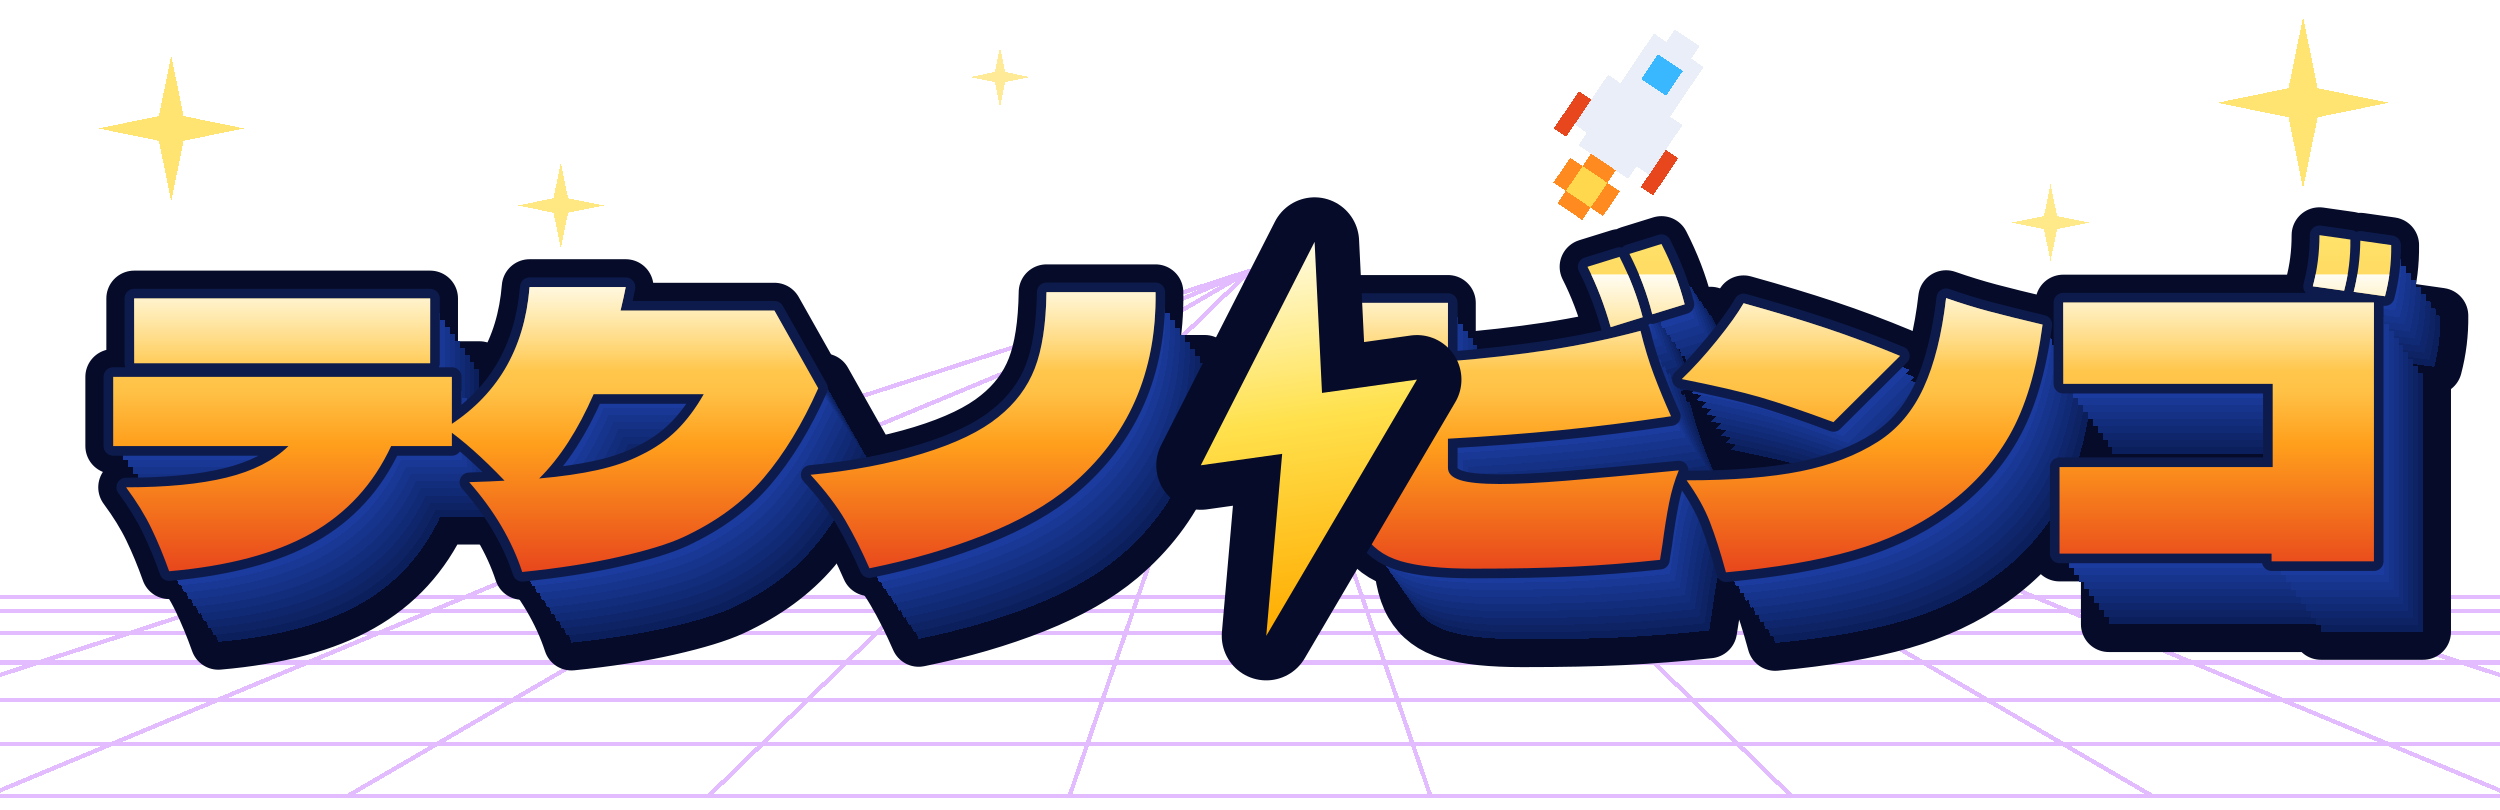
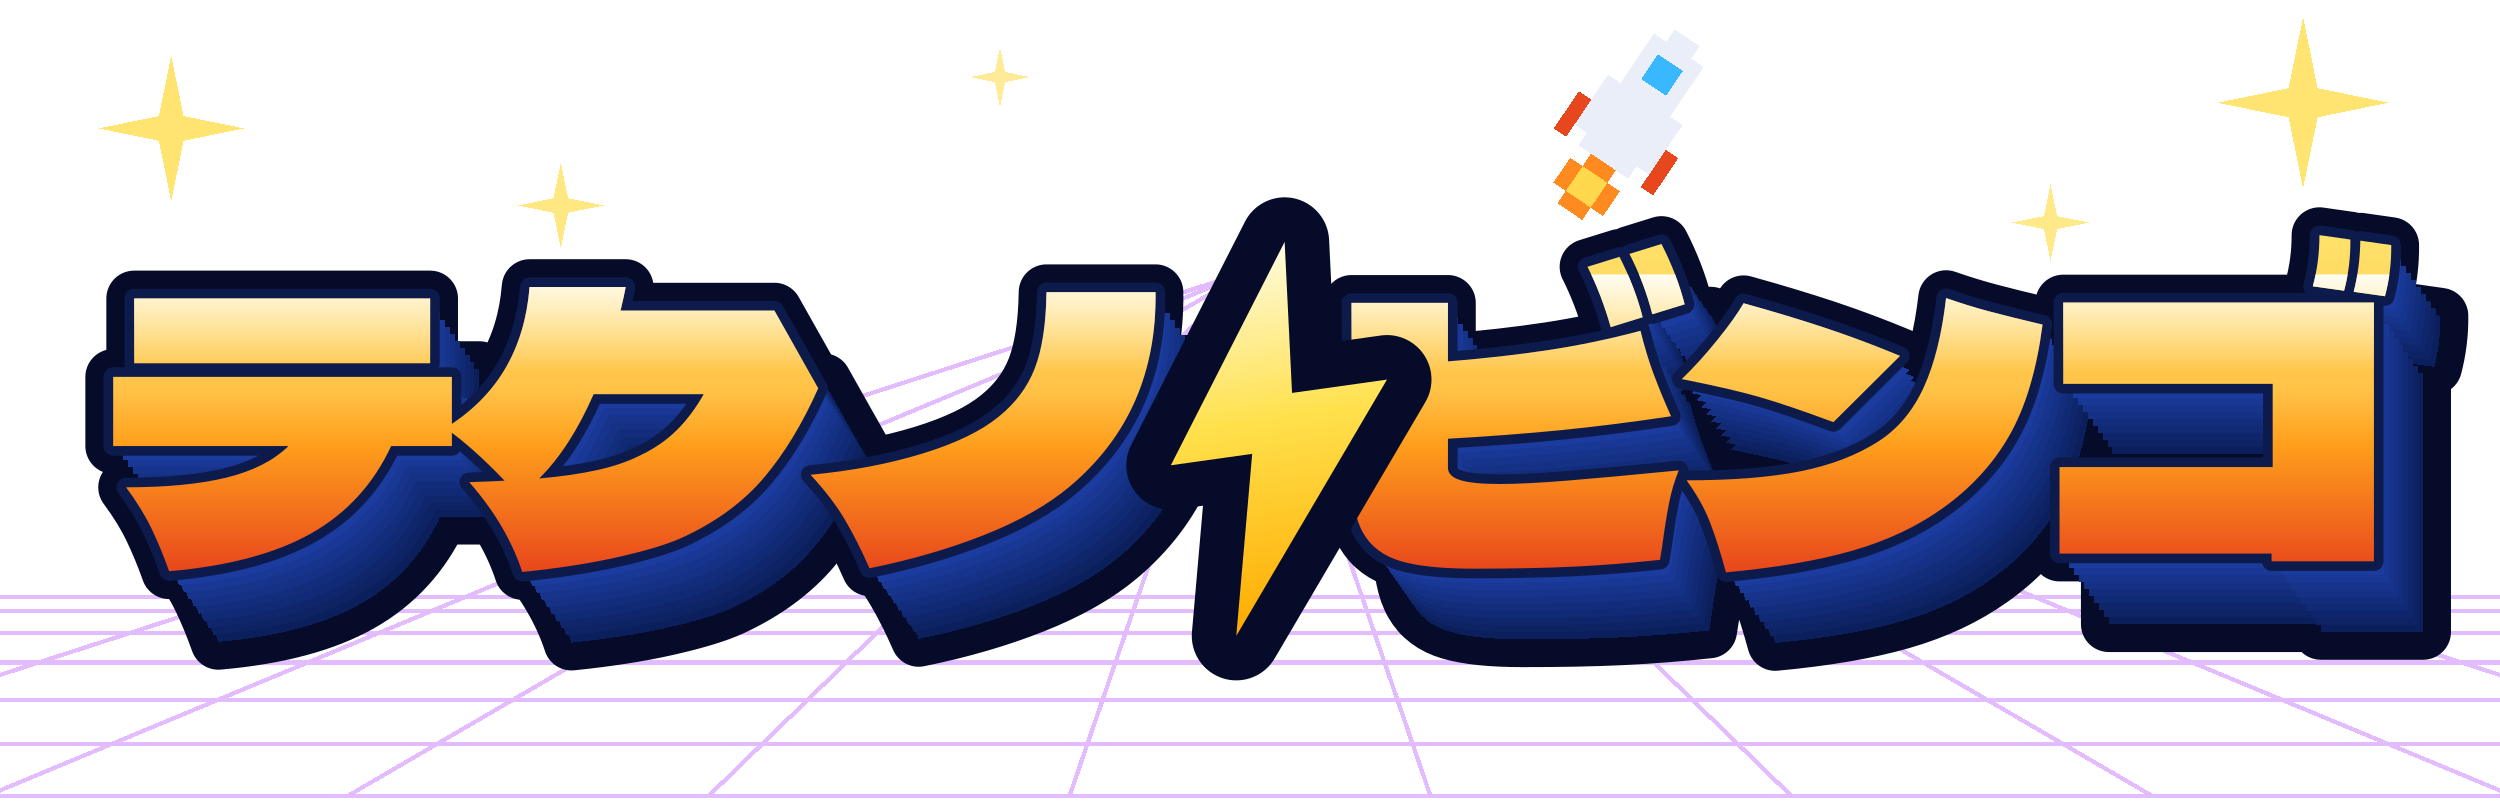
<svg xmlns="http://www.w3.org/2000/svg" viewBox="0 0 1168 378" width="1168" height="378" role="img" aria-label="テクノ⚡ビンゴ">
  <defs>
    <linearGradient id="tb-face" x1="0" y1="0" x2="0" y2="1">
      <stop offset="0%" stop-color="#ffe36b" />
      <stop offset="46%" stop-color="#ffc247" />
      <stop offset="62%" stop-color="#ff9f1c" />
      <stop offset="100%" stop-color="#e8461c" />
    </linearGradient>
    <linearGradient id="tb-bolt" x1="0" y1="0" x2="0" y2="1">
      <stop offset="0%" stop-color="#fffbe0" />
      <stop offset="45%" stop-color="#ffe14d" />
      <stop offset="100%" stop-color="#ffab00" />
    </linearGradient>
    <linearGradient id="tb-shine" x1="0" y1="0" x2="0" y2="1">
      <stop offset="0%" stop-color="#ffffff" stop-opacity=".92" />
      <stop offset="100%" stop-color="#ffffff" stop-opacity="0" />
    </linearGradient>
    <path id="tb-g" d="M16.684 -126.764H154.972V-96.492H16.684ZM165.12 -90.128V-57.792H136.74Q124.356 -31.132 99.416 -17.028Q74.476 -2.924 33.024 0.688Q29.24 -9.976 24.768 -19.264Q20.296 -28.552 12.9 -38.528Q41.28 -38.528 59.856 -43.086Q78.432 -47.644 88.752 -57.792H6.88V-90.128Z M315.812 -121.088 336.28 -84.796Q325.1 -59.684 310.738 -42.828Q296.376 -25.972 272.984 -15.136Q262.836 -10.492 243.142 -6.02Q223.448 -1.548 197.992 1.032Q190.768 -20.984 173.224 -40.936Q184.232 -41.28 189.736 -41.624Q174.256 -57.792 162.044 -66.22Q197.82 -88.064 201.432 -132.096H246.324Q245.636 -128.312 243.916 -121.088ZM282.788 -82.044H231.36Q220.352 -56.932 205.904 -42.656Q221.556 -44.032 233.166 -46.612Q244.776 -49.192 253.548 -53.664Q263.18 -58.308 270.146 -65.188Q277.112 -72.068 282.788 -82.044Z M332.688 -44.376Q361.584 -47.128 384.89 -54.266Q408.196 -61.404 420.408 -71.38Q432.276 -80.84 437.436 -94.084Q442.596 -107.328 442.94 -129.688H493.852Q494.712 -73.444 453.948 -39.044Q438.64 -26.144 414.216 -16.426Q389.792 -6.708 360.208 -0.688Q354.876 -12.9 348.942 -23.048Q343.008 -33.196 332.688 -44.376Z M725.94 -119.368Q722.328 -133.816 715.276 -147.576L730.24 -152.22Q737.464 -138.116 741.076 -124.012ZM706.504 -113.348Q702.204 -128.656 695.668 -141.556L710.632 -146.2Q717.856 -132.096 721.468 -117.992ZM630.48 -47.644Q630.48 -43.688 636.242 -41.882Q642.004 -40.076 654.732 -40.076Q666.6 -40.076 685.864 -41.624Q705.128 -43.172 738.324 -46.44Q735.4 -39.388 733.766 -31.046Q732.132 -22.704 730.756 -12.212L729.552 -4.644Q708.74 -2.408 689.304 -1.462Q669.868 -0.516 642.348 -0.516Q620.332 -0.516 608.378 -4.042Q596.424 -7.568 590.92 -17.114Q585.416 -26.66 585.416 -45.236V-124.7H630.48V-97.352Q656.108 -99.416 677.608 -102.684Q699.108 -105.952 720.436 -111.628Q723.188 -100.448 726.714 -91.074Q730.24 -81.7 734.712 -71.724Q707.192 -67.596 682.768 -65.188Q658.344 -62.78 630.48 -61.232Z M741.956 -41.796Q774.12 -41.796 795.19 -46.01Q816.26 -50.224 831.396 -59.856Q845.156 -68.628 852.724 -85.14Q860.292 -101.652 863.216 -126.936Q873.536 -123.324 883.598 -120.658Q893.66 -117.992 908.28 -114.552Q904.152 -82.56 892.714 -62.608Q881.276 -42.656 861.324 -28.552Q843.436 -15.824 819.528 -8.944Q795.62 -2.064 760.36 1.204Q756.576 -12.728 752.878 -22.274Q749.18 -31.82 741.956 -41.796ZM810.584 -68.972Q789.256 -76.884 776.184 -80.668Q763.112 -84.452 739.72 -89.096Q747.804 -96.836 756.232 -107.242Q764.66 -117.648 768.616 -124.528Q790.288 -118.508 807.316 -112.832Q824.344 -107.156 841.716 -99.932Z M1052.092 -154.284Q1052.264 -142.072 1049.168 -130.376L1034.548 -132.44Q1037.644 -143.792 1037.644 -156.348ZM1071.184 -151.704Q1071.356 -139.492 1068.26 -127.796L1053.64 -129.86Q1056.564 -141.212 1056.736 -153.768ZM1015.8 -86.86H917.932V-124.872H1063.1V-3.956H1015.284V-7.568H916.212V-47.988H1015.8Z" />
    <clipPath id="tb-clip">
      <use href="#tb-g" />
    </clipPath>
  </defs>
  <g stroke="#b040ff" stroke-width="2" opacity=".35" fill="none" shape-rendering="crispEdges">
    <line x1="-116.8" y1="278.848" x2="1284.8" y2="278.848" />
    <line x1="-116.8" y1="285.318" x2="1284.8" y2="285.318" />
    <line x1="-116.8" y1="295.576" x2="1284.8" y2="295.576" />
    <line x1="-116.8" y1="309.465" x2="1284.8" y2="309.465" />
    <line x1="-116.8" y1="326.882" x2="1284.8" y2="326.882" />
    <line x1="-116.8" y1="347.748" x2="1284.8" y2="347.748" />
    <line x1="-116.8" y1="372" x2="1284.8" y2="372" />
    <line x1="584" y1="126.48" x2="-175.2" y2="372" />
    <line x1="584" y1="126.48" x2="-6.489" y2="372" />
    <line x1="584" y1="126.48" x2="162.222" y2="372" />
    <line x1="584" y1="126.48" x2="330.933" y2="372" />
    <line x1="584" y1="126.48" x2="499.644" y2="372" />
    <line x1="584" y1="126.48" x2="668.356" y2="372" />
    <line x1="584" y1="126.48" x2="837.067" y2="372" />
    <line x1="584" y1="126.48" x2="1005.78" y2="372" />
    <line x1="584" y1="126.48" x2="1174.49" y2="372" />
    <line x1="584" y1="126.48" x2="1343.2" y2="372" />
  </g>
  <g shape-rendering="crispEdges">
    <path d="M 80 26 L 85.78 54.22 L 114 60 L 85.78 65.78 L 80 94 L 74.22 65.78 L 46 60 L 74.22 54.22 Z" fill="#ffe36b" opacity="0.95" />
    <path d="M 1076 8 L 1082.8 41.2 L 1116 48 L 1082.8 54.8 L 1076 88 L 1069.2 54.8 L 1036 48 L 1069.2 41.2 Z" fill="#ffe36b" opacity="0.95" />
    <path d="M 958 86 L 961.06 100.94 L 976 104 L 961.06 107.06 L 958 122 L 954.94 107.06 L 940 104 L 954.94 100.94 Z" fill="#ffe36b" opacity="0.8" />
    <path d="M 262 76 L 265.4 92.6 L 282 96 L 265.4 99.4 L 262 116 L 258.6 99.4 L 242 96 L 258.6 92.6 Z" fill="#ffe36b" opacity="0.85" />
    <path d="M 467.2 22 L 469.58 33.62 L 481.2 36 L 469.58 38.38 L 467.2 50 L 464.82 38.38 L 453.2 36 L 464.82 33.62 Z" fill="#ffe36b" opacity="0.7" />
  </g>
  <g transform="translate(765.04 2) rotate(34)" shape-rendering="crispEdges">
    <rect x="21" y="0" width="14" height="7" fill="#e9eef8" />
    <rect x="14" y="7" width="28" height="7" fill="#e9eef8" />
    <rect x="14" y="14" width="7" height="7" fill="#e9eef8" />
    <rect x="21" y="14" width="14" height="7" fill="#39b7ff" />
    <rect x="35" y="14" width="7" height="7" fill="#e9eef8" />
    <rect x="14" y="21" width="7" height="7" fill="#e9eef8" />
    <rect x="21" y="21" width="14" height="7" fill="#39b7ff" />
    <rect x="35" y="21" width="7" height="7" fill="#e9eef8" />
    <rect x="14" y="28" width="28" height="7" fill="#e9eef8" />
    <rect x="7" y="35" width="42" height="7" fill="#e9eef8" />
    <rect x="7" y="42" width="42" height="7" fill="#e9eef8" />
    <rect x="0" y="49" width="7" height="7" fill="#e8461c" />
    <rect x="7" y="49" width="42" height="7" fill="#e9eef8" />
    <rect x="49" y="49" width="7" height="7" fill="#e8461c" />
    <rect x="0" y="56" width="7" height="7" fill="#e8461c" />
    <rect x="7" y="56" width="42" height="7" fill="#e9eef8" />
    <rect x="49" y="56" width="7" height="7" fill="#e8461c" />
    <rect x="0" y="63" width="7" height="7" fill="#e8461c" />
    <rect x="14" y="63" width="28" height="7" fill="#e9eef8" />
    <rect x="49" y="63" width="7" height="7" fill="#e8461c" />
    <rect x="21" y="70" width="14" height="7" fill="#ff8a1f" />
    <rect x="14" y="77" width="7" height="7" fill="#ff8a1f" />
    <rect x="21" y="77" width="14" height="7" fill="#ffd84d" />
    <rect x="35" y="77" width="7" height="7" fill="#ff8a1f" />
    <rect x="14" y="84" width="7" height="7" fill="#ff8a1f" />
    <rect x="21" y="84" width="14" height="7" fill="#ffd84d" />
    <rect x="35" y="84" width="7" height="7" fill="#ff8a1f" />
    <rect x="21" y="91" width="14" height="7" fill="#ff8a1f" />
  </g>
  <g transform="translate(46 266.2)">
    <use href="#tb-g" transform="translate(23.0 33.0)" fill="none" stroke="#050b28" stroke-width="26" stroke-linejoin="round" />
    <use href="#tb-g" fill="none" stroke="#050b28" stroke-width="26" stroke-linejoin="round" />
    <g shape-rendering="crispEdges">
      <use href="#tb-g" transform="translate(23 33)" fill="#0b1f5c" />
      <use href="#tb-g" transform="translate(20.7 29.7)" fill="#0d2364" />
      <use href="#tb-g" transform="translate(18.4 26.4)" fill="#0f266c" />
      <use href="#tb-g" transform="translate(16.1 23.1)" fill="#112a75" />
      <use href="#tb-g" transform="translate(13.8 19.8)" fill="#132d7d" />
      <use href="#tb-g" transform="translate(11.5 16.5)" fill="#153185" />
      <use href="#tb-g" transform="translate(9.2 13.2)" fill="#17348d" />
      <use href="#tb-g" transform="translate(6.9 9.9)" fill="#193896" />
      <use href="#tb-g" transform="translate(4.6 6.6)" fill="#1b3b9e" />
      <use href="#tb-g" transform="translate(2.3 3.3)" fill="#1d3fa6" />
    </g>
    <use href="#tb-g" fill="none" stroke="#0d1b4c" stroke-width="9" stroke-linejoin="round" />
    <use href="#tb-g" fill="url(#tb-face)" />
    <g clip-path="url(#tb-clip)">
      <rect x="-60" y="-138" width="1168.0" height="45" fill="url(#tb-shine)" />
    </g>
-     <g transform="translate(490.0 -148) rotate(-8 45 56) scale(1.5996)">
+     <g transform="translate(476.0 -148) rotate(-8 45 56) scale(1.5996)">
      <path d="M 54 0 L 12 60 L 36 60 L 24 112 L 78 44 L 50 44 Z" fill="none" stroke="#050b28" stroke-width="26" stroke-linejoin="round" />
      <path d="M 54 0 L 12 60 L 36 60 L 24 112 L 78 44 L 50 44 Z" fill="url(#tb-bolt)" />
    </g>
  </g>
</svg>
